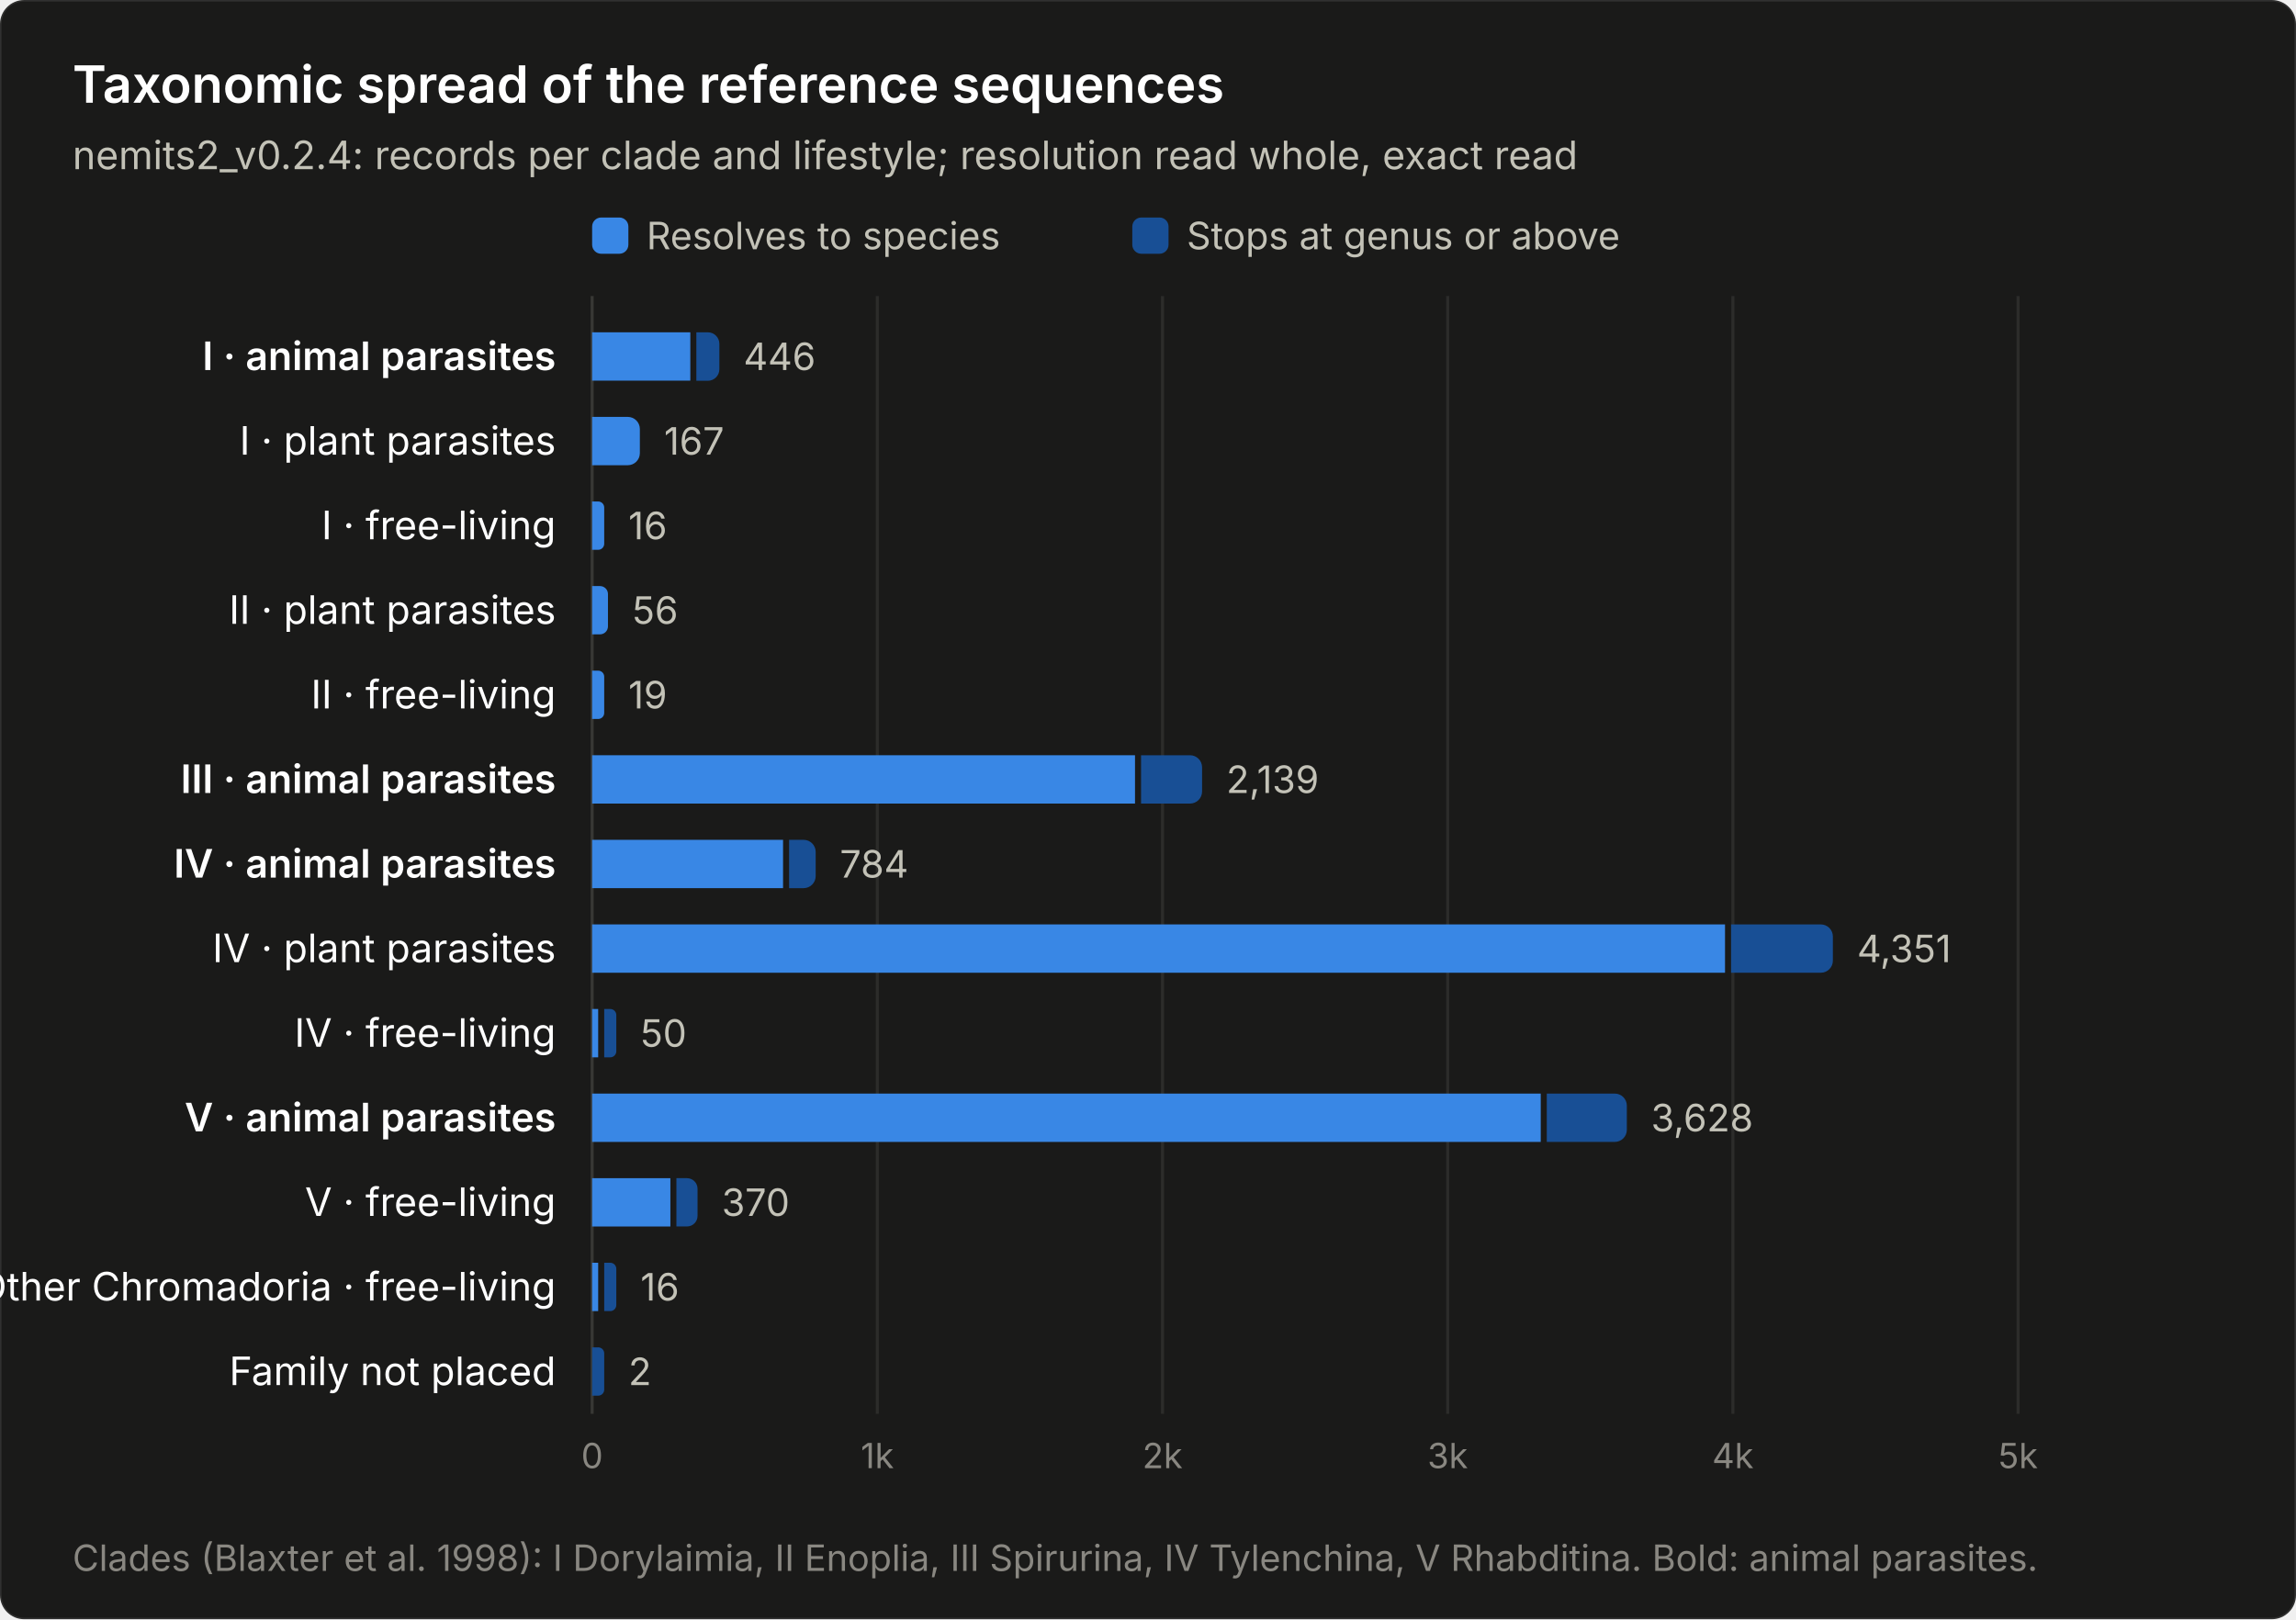
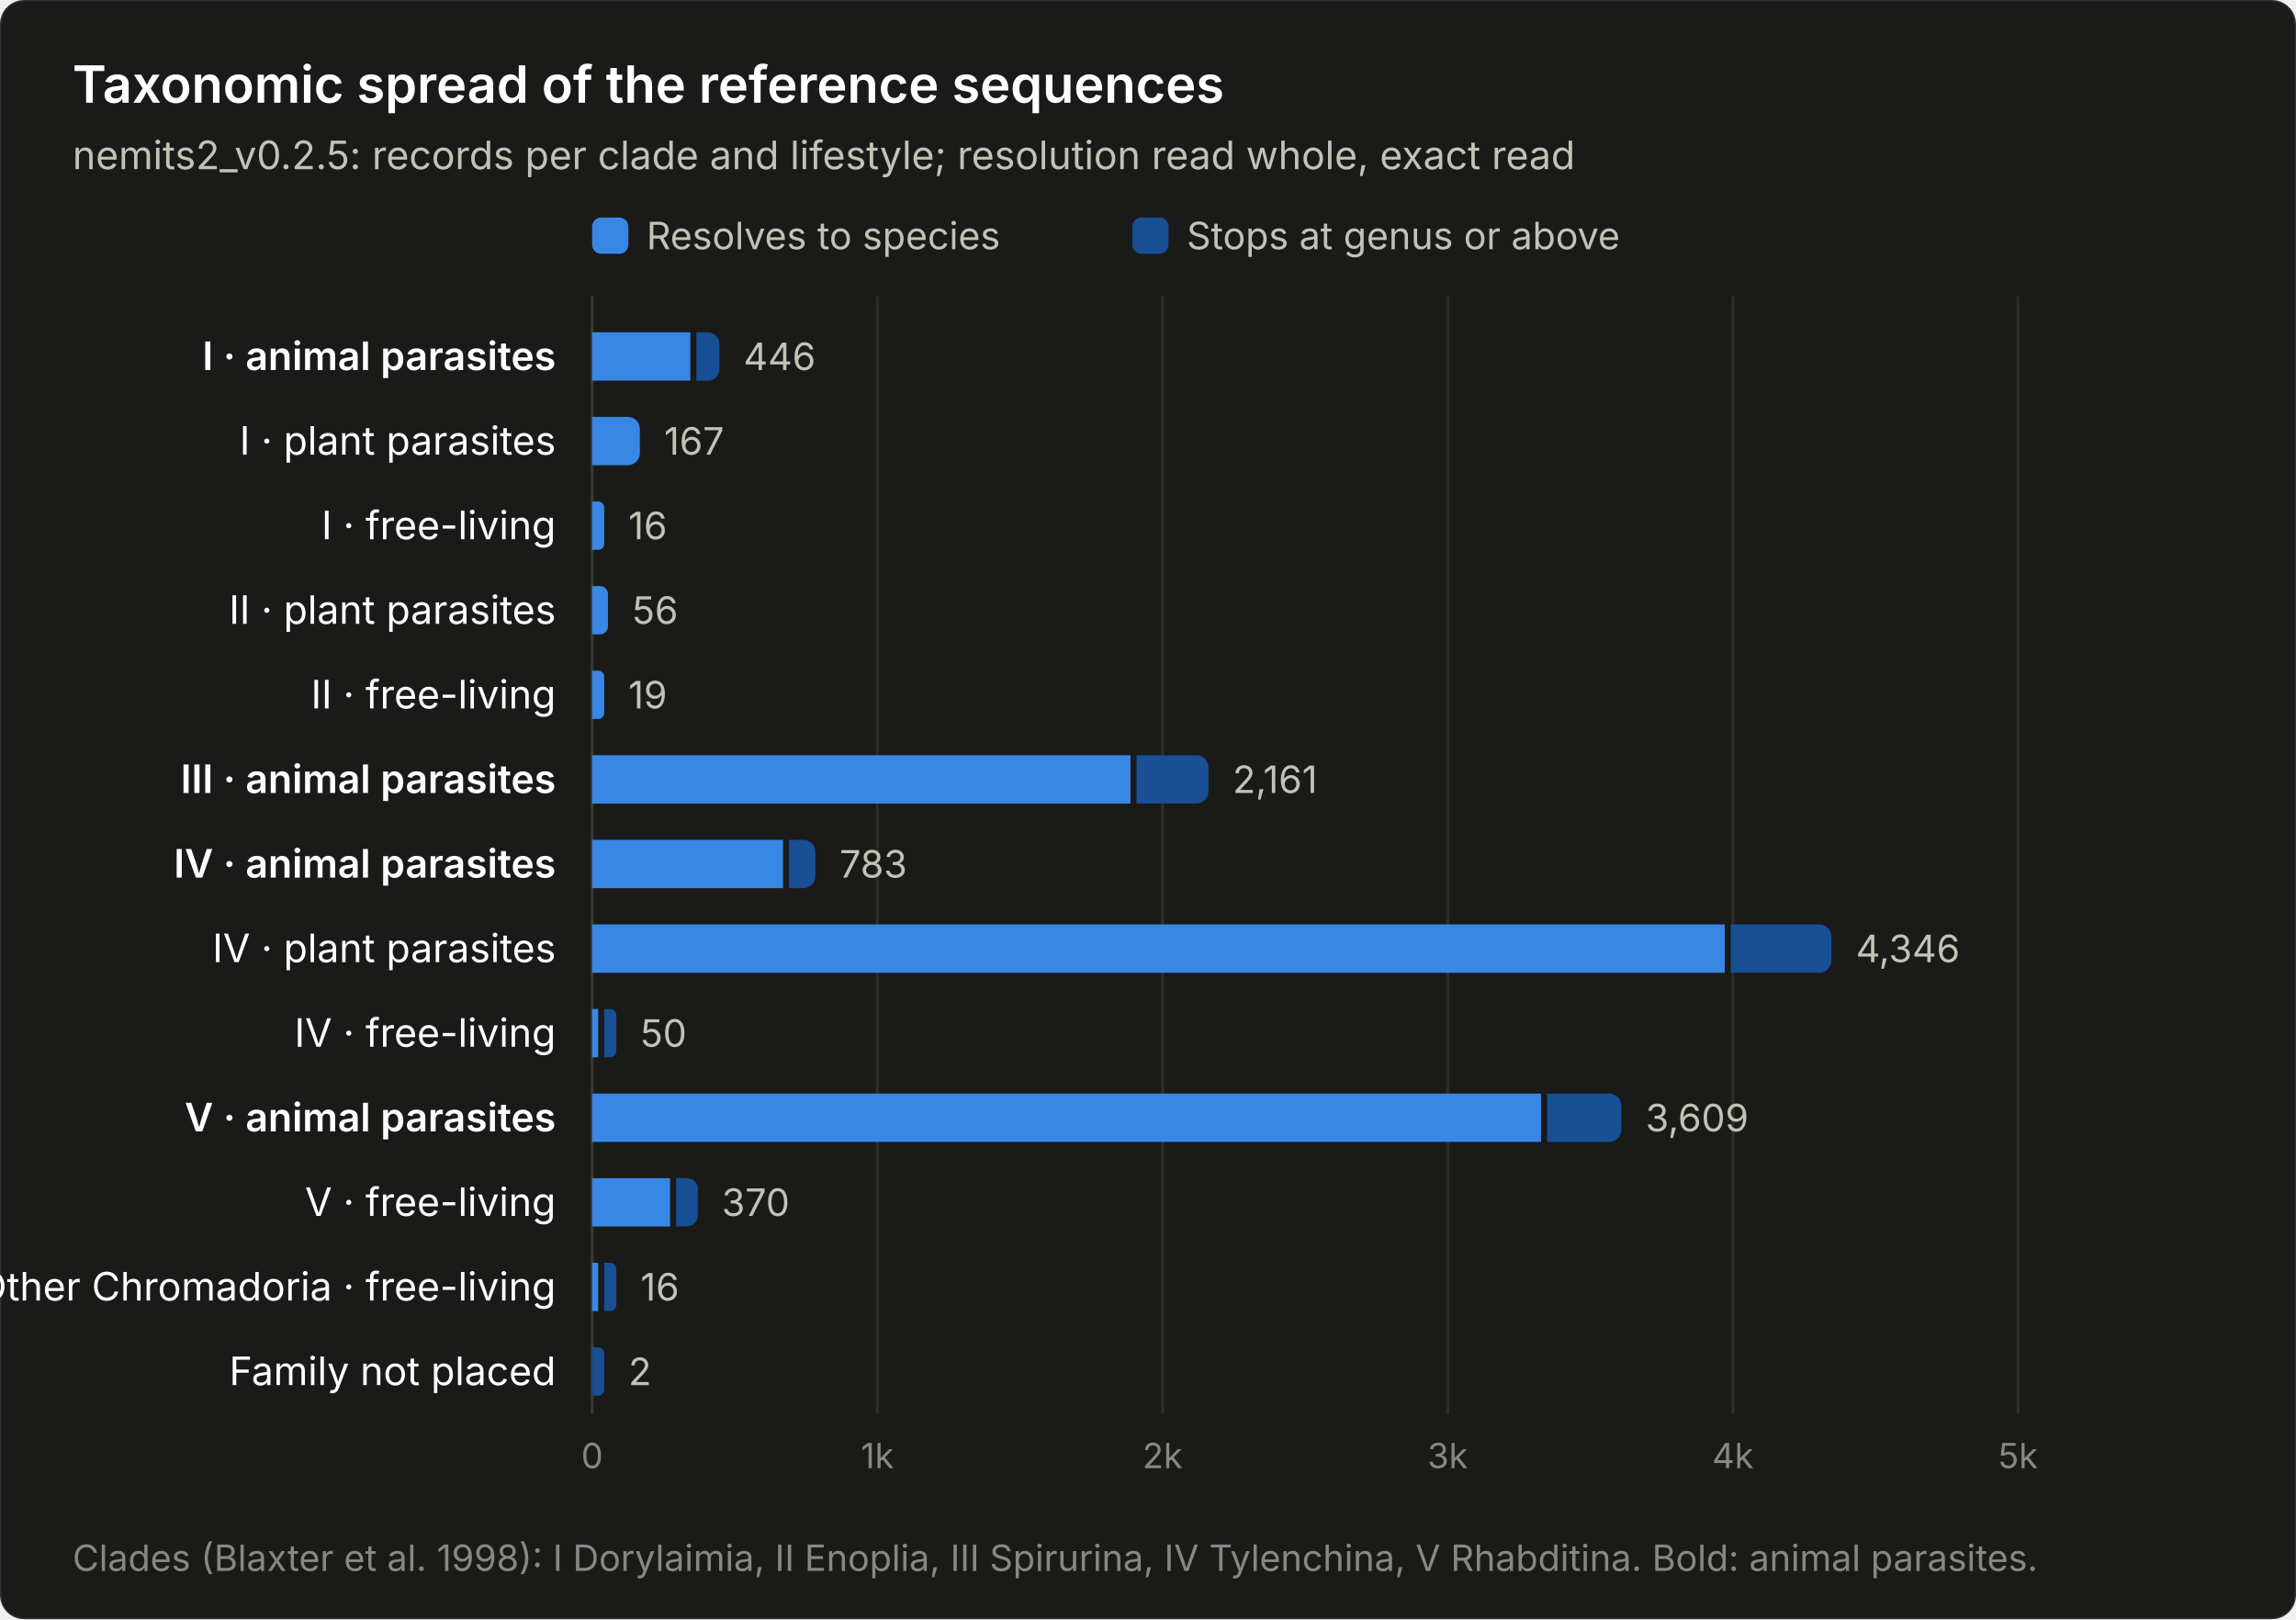
<svg xmlns="http://www.w3.org/2000/svg" width="760" height="536" viewBox="0 0 760 536" font-family="system-ui, -apple-system, &quot;Segoe UI&quot;, sans-serif" role="img" aria-label="Taxonomic spread of the reference sequences">
  <rect width="760" height="536" rx="8" fill="#1a1a19" stroke="rgba(255,255,255,0.10)" />
  <text x="24" y="34" font-size="17" font-weight="600" fill="#ffffff">Taxonomic spread of the reference sequences</text>
-   <text x="24" y="56" font-size="13" fill="#c3c2b7">nemits2_v0.2.4: records per clade and lifestyle; resolution read whole, exact read</text>
+   <text x="24" y="56" font-size="13" fill="#c3c2b7">nemits2_v0.2.5: records per clade and lifestyle; resolution read whole, exact read</text>
  <rect x="196" y="72" width="12" height="12" rx="3" fill="#3987e5" />
  <text x="214" y="82.5" font-size="12.5" fill="#c3c2b7">Resolves to species</text>
  <rect x="374.8" y="72" width="12" height="12" rx="3" fill="#184f95" />
  <text x="392.8" y="82.5" font-size="12.5" fill="#c3c2b7">Stops at genus or above</text>
  <line x1="196.0" y1="98" x2="196.0" y2="468" stroke="#383835" stroke-width="1" />
  <text x="196.0" y="486" font-size="11.5" fill="#898781" text-anchor="middle" font-variant-numeric="tabular-nums">0</text>
  <line x1="290.4" y1="98" x2="290.4" y2="468" stroke="#2c2c2a" stroke-width="1" />
  <text x="290.4" y="486" font-size="11.5" fill="#898781" text-anchor="middle" font-variant-numeric="tabular-nums">1k</text>
  <line x1="384.8" y1="98" x2="384.8" y2="468" stroke="#2c2c2a" stroke-width="1" />
  <text x="384.8" y="486" font-size="11.5" fill="#898781" text-anchor="middle" font-variant-numeric="tabular-nums">2k</text>
  <line x1="479.2" y1="98" x2="479.2" y2="468" stroke="#2c2c2a" stroke-width="1" />
  <text x="479.2" y="486" font-size="11.5" fill="#898781" text-anchor="middle" font-variant-numeric="tabular-nums">3k</text>
  <line x1="573.6" y1="98" x2="573.6" y2="468" stroke="#2c2c2a" stroke-width="1" />
  <text x="573.6" y="486" font-size="11.5" fill="#898781" text-anchor="middle" font-variant-numeric="tabular-nums">4k</text>
  <line x1="668.0" y1="98" x2="668.0" y2="468" stroke="#2c2c2a" stroke-width="1" />
  <text x="668.0" y="486" font-size="11.5" fill="#898781" text-anchor="middle" font-variant-numeric="tabular-nums">5k</text>
  <text x="184" y="122.5" font-size="13" font-weight="600" fill="#ffffff" text-anchor="end">I · animal parasites</text>
  <rect x="196.0" y="110.0" width="32.5" height="16" fill="#3987e5" />
  <path d="M230.5,110.0 h3.8 a3.823,3.823 0 0 1 3.823,3.823 v8.4 a3.823,3.823 0 0 1 -3.823,3.823 h-3.8 z" fill="#184f95" />
  <text x="246.1" y="122.5" font-size="12.5" fill="#c3c2b7" font-variant-numeric="tabular-nums">446</text>
  <text x="184" y="150.5" font-size="13" font-weight="400" fill="#ffffff" text-anchor="end">I · plant parasites</text>
  <path d="M196.0,138.0 h11.8 a4,4 0 0 1 4,4 v8.0 a4,4 0 0 1 -4,4 h-11.8 z" fill="#3987e5" />
  <text x="219.8" y="150.5" font-size="12.5" fill="#c3c2b7" font-variant-numeric="tabular-nums">167</text>
  <text x="184" y="178.5" font-size="13" font-weight="400" fill="#ffffff" text-anchor="end">I · free-living</text>
  <path d="M196.0,166.0 h2.0 a2.0,2.0 0 0 1 2.0,2.0 v12.0 a2.0,2.0 0 0 1 -2.0,2.0 h-2.0 z" fill="#3987e5" />
  <text x="208.0" y="178.5" font-size="12.5" fill="#c3c2b7" font-variant-numeric="tabular-nums">16</text>
  <text x="184" y="206.5" font-size="13" font-weight="400" fill="#ffffff" text-anchor="end">II · plant parasites</text>
  <path d="M196.0,194.0 h2.6 a2.643,2.643 0 0 1 2.643,2.643 v10.7 a2.643,2.643 0 0 1 -2.643,2.643 h-2.6 z" fill="#3987e5" />
  <text x="209.3" y="206.5" font-size="12.5" fill="#c3c2b7" font-variant-numeric="tabular-nums">56</text>
  <text x="184" y="234.5" font-size="13" font-weight="400" fill="#ffffff" text-anchor="end">II · free-living</text>
  <path d="M196.0,222.0 h2.0 a2.0,2.0 0 0 1 2.0,2.0 v12.0 a2.0,2.0 0 0 1 -2.0,2.0 h-2.0 z" fill="#3987e5" />
  <text x="208.0" y="234.5" font-size="12.5" fill="#c3c2b7" font-variant-numeric="tabular-nums">19</text>
  <text x="184" y="262.5" font-size="13" font-weight="600" fill="#ffffff" text-anchor="end">III · animal parasites</text>
-   <rect x="196.0" y="250.0" width="179.7" height="16" fill="#3987e5" />
-   <path d="M377.7,250.0 h16.2 a4,4 0 0 1 4,4 v8.0 a4,4 0 0 1 -4,4 h-16.2 z" fill="#184f95" />
-   <text x="405.9" y="262.5" font-size="12.5" fill="#c3c2b7" font-variant-numeric="tabular-nums">2,139</text>
+   <rect x="196.0" y="250.0" width="178.2" height="16" fill="#3987e5" />
+   <path d="M376.2,250.0 h19.8 a4,4 0 0 1 4,4 v8.0 a4,4 0 0 1 -4,4 h-19.8 z" fill="#184f95" />
+   <text x="408.0" y="262.5" font-size="12.5" fill="#c3c2b7" font-variant-numeric="tabular-nums">2,161</text>
  <text x="184" y="290.5" font-size="13" font-weight="600" fill="#ffffff" text-anchor="end">IV · animal parasites</text>
  <rect x="196.0" y="278.0" width="63.2" height="16" fill="#3987e5" />
-   <path d="M261.2,278.0 h4.8 a4,4 0 0 1 4,4 v8.0 a4,4 0 0 1 -4,4 h-4.8 z" fill="#184f95" />
-   <text x="278.0" y="290.5" font-size="12.5" fill="#c3c2b7" font-variant-numeric="tabular-nums">784</text>
+   <path d="M261.2,278.0 h4.7 a4,4 0 0 1 4,4 v8.0 a4,4 0 0 1 -4,4 h-4.7 z" fill="#184f95" />
+   <text x="277.9" y="290.5" font-size="12.5" fill="#c3c2b7" font-variant-numeric="tabular-nums">783</text>
  <text x="184" y="318.5" font-size="13" font-weight="400" fill="#ffffff" text-anchor="end">IV · plant parasites</text>
-   <rect x="196.0" y="306.0" width="375.0" height="16" fill="#3987e5" />
-   <path d="M573.0,306.0 h29.7 a4,4 0 0 1 4,4 v8.0 a4,4 0 0 1 -4,4 h-29.7 z" fill="#184f95" />
-   <text x="614.7" y="318.5" font-size="12.5" fill="#c3c2b7" font-variant-numeric="tabular-nums">4,351</text>
+   <rect x="196.0" y="306.0" width="374.9" height="16" fill="#3987e5" />
+   <path d="M572.9,306.0 h29.3 a4,4 0 0 1 4,4 v8.0 a4,4 0 0 1 -4,4 h-29.3 z" fill="#184f95" />
+   <text x="614.3" y="318.5" font-size="12.5" fill="#c3c2b7" font-variant-numeric="tabular-nums">4,346</text>
  <text x="184" y="346.5" font-size="13" font-weight="400" fill="#ffffff" text-anchor="end">IV · free-living</text>
  <rect x="196.0" y="334.0" width="2.0" height="16" fill="#3987e5" />
  <path d="M200.0,334.0 h2.0 a2.0,2.0 0 0 1 2.0,2.0 v12.0 a2.0,2.0 0 0 1 -2.0,2.0 h-2.0 z" fill="#184f95" />
  <text x="212.0" y="346.5" font-size="12.5" fill="#c3c2b7" font-variant-numeric="tabular-nums">50</text>
  <text x="184" y="374.5" font-size="13" font-weight="600" fill="#ffffff" text-anchor="end">V · animal parasites</text>
-   <rect x="196.0" y="362.0" width="314.0" height="16" fill="#3987e5" />
-   <path d="M512.0,362.0 h22.5 a4,4 0 0 1 4,4 v8.0 a4,4 0 0 1 -4,4 h-22.5 z" fill="#184f95" />
-   <text x="546.5" y="374.5" font-size="12.5" fill="#c3c2b7" font-variant-numeric="tabular-nums">3,628</text>
+   <rect x="196.0" y="362.0" width="314.1" height="16" fill="#3987e5" />
+   <path d="M512.1,362.0 h20.6 a4,4 0 0 1 4,4 v8.0 a4,4 0 0 1 -4,4 h-20.6 z" fill="#184f95" />
+   <text x="544.7" y="374.5" font-size="12.5" fill="#c3c2b7" font-variant-numeric="tabular-nums">3,609</text>
  <text x="184" y="402.5" font-size="13" font-weight="400" fill="#ffffff" text-anchor="end">V · free-living</text>
-   <rect x="196.0" y="390.0" width="25.9" height="16" fill="#3987e5" />
-   <path d="M223.9,390.0 h3.5 a3.493,3.493 0 0 1 3.493,3.493 v9.0 a3.493,3.493 0 0 1 -3.493,3.493 h-3.5 z" fill="#184f95" />
+   <rect x="196.0" y="390.0" width="25.8" height="16" fill="#3987e5" />
+   <path d="M223.8,390.0 h3.6 a3.587,3.587 0 0 1 3.587,3.587 v8.8 a3.587,3.587 0 0 1 -3.587,3.587 h-3.6 z" fill="#184f95" />
  <text x="238.9" y="402.5" font-size="12.5" fill="#c3c2b7" font-variant-numeric="tabular-nums">370</text>
  <text x="184" y="430.5" font-size="13" font-weight="400" fill="#ffffff" text-anchor="end">Other Chromadoria · free-living</text>
  <rect x="196.0" y="418.0" width="2.0" height="16" fill="#3987e5" />
  <path d="M200.0,418.0 h2.0 a2.0,2.0 0 0 1 2.0,2.0 v12.0 a2.0,2.0 0 0 1 -2.0,2.0 h-2.0 z" fill="#184f95" />
  <text x="212.0" y="430.5" font-size="12.5" fill="#c3c2b7" font-variant-numeric="tabular-nums">16</text>
  <text x="184" y="458.5" font-size="13" font-weight="400" fill="#ffffff" text-anchor="end">Family not placed</text>
  <path d="M196.0,446.0 h2.0 a2.0,2.0 0 0 1 2.0,2.0 v12.0 a2.0,2.0 0 0 1 -2.0,2.0 h-2.0 z" fill="#184f95" />
  <text x="208.0" y="458.5" font-size="12.5" fill="#c3c2b7" font-variant-numeric="tabular-nums">2</text>
  <text x="24" y="520" font-size="12" fill="#898781">Clades (Blaxter et al. 1998): I Dorylaimia, II Enoplia, III Spirurina, IV Tylenchina, V Rhabditina. Bold: animal parasites.</text>
</svg>
